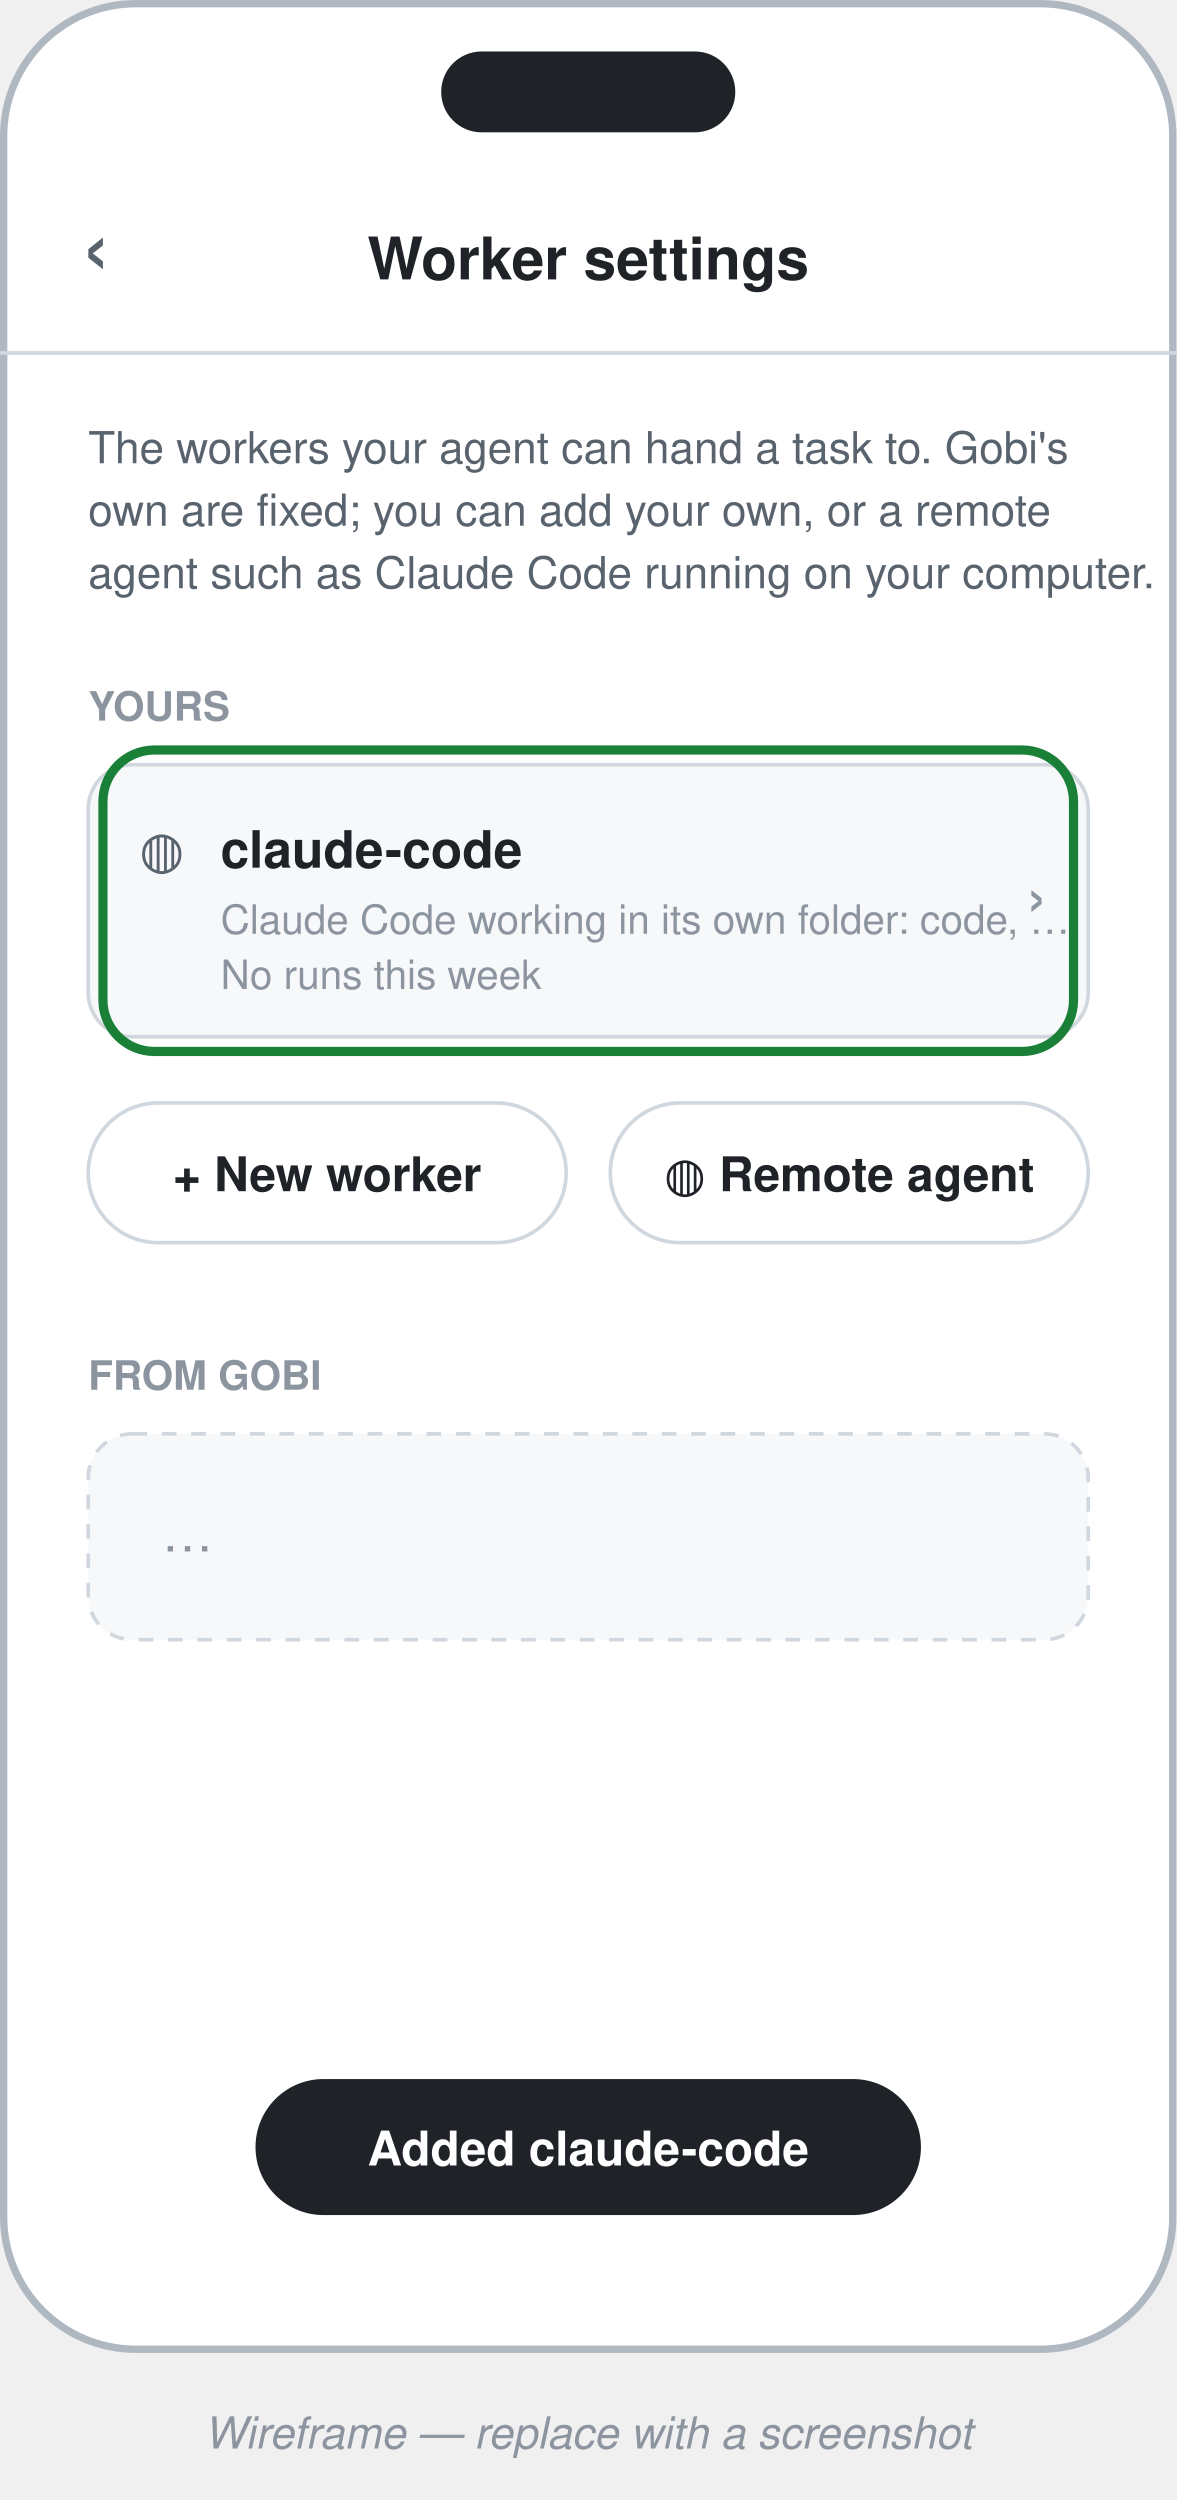
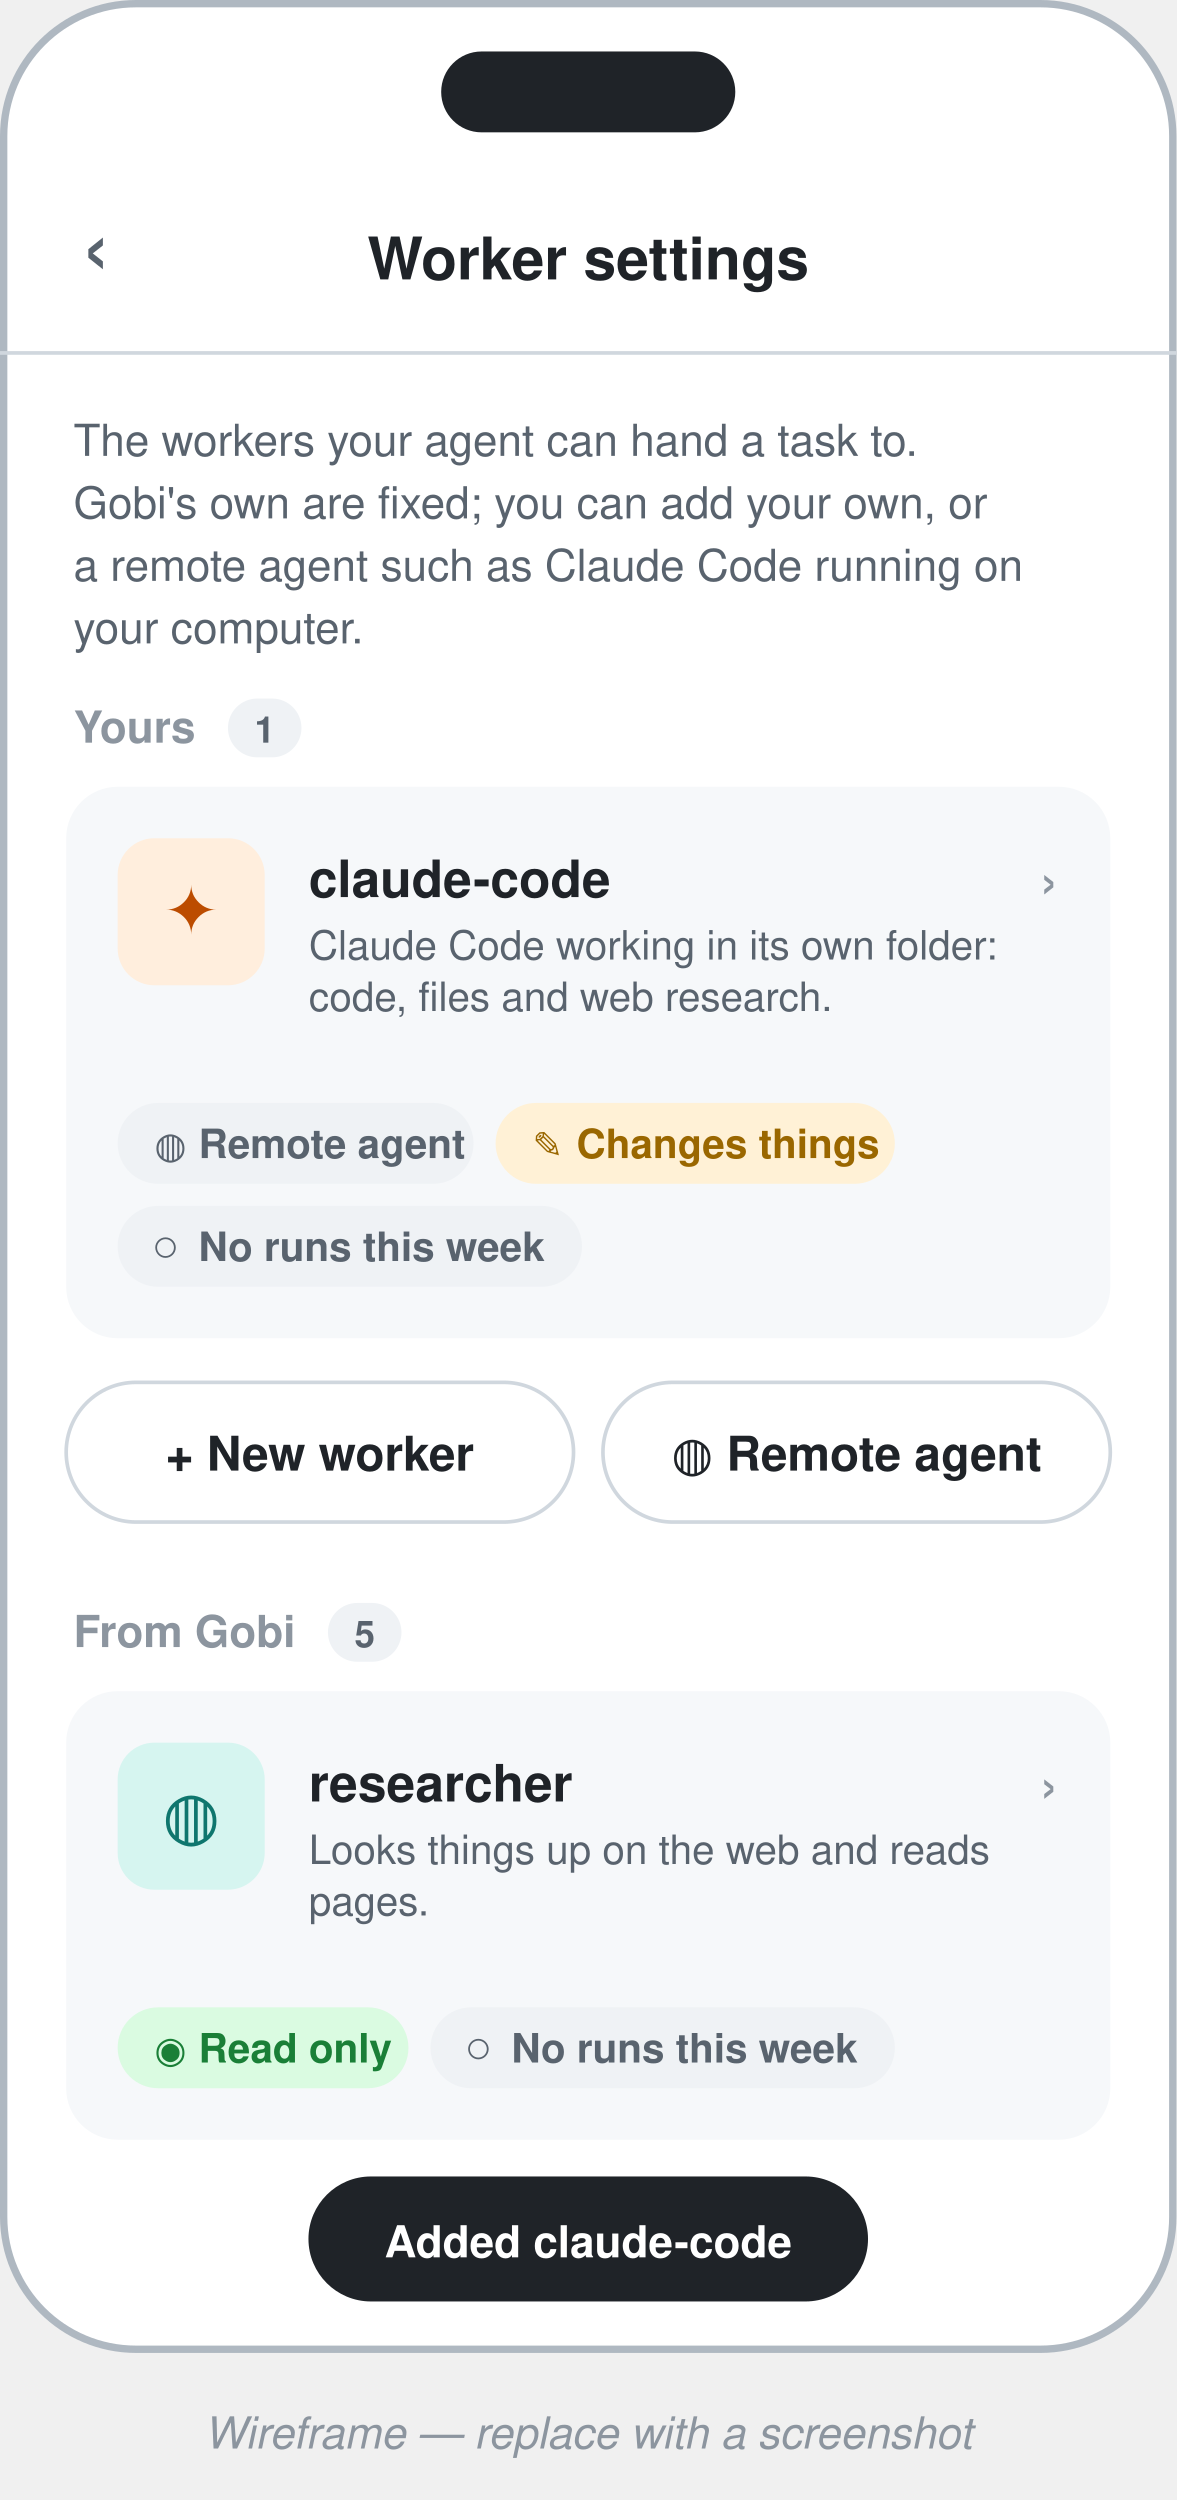
<svg xmlns="http://www.w3.org/2000/svg" width="320" height="680" viewBox="0 0 320 680" font-family="-apple-system, BlinkMacSystemFont, 'Segoe UI', Helvetica, Arial, sans-serif">
  <rect x="1" y="1" width="318" height="638" rx="36" fill="#ffffff" stroke="#afb8c1" stroke-width="2" />
  <rect x="120" y="14" width="80" height="22" rx="11" fill="#1f2328" stroke="none" stroke-width="1" />
  <line x1="0" y1="96" x2="320" y2="96" stroke="#d0d7de" />
  <text x="26" y="76" font-size="26" fill="#59636e" font-weight="400" text-anchor="middle">‹</text>
  <text x="160" y="76" font-size="16" fill="#1f2328" font-weight="600" text-anchor="middle">Worker settings</text>
-   <text x="24" y="126" font-size="12" fill="#59636e" font-weight="400" text-anchor="start">The workers your agent can hand a task to. Gobi's</text>
-   <text x="24" y="143" font-size="12" fill="#59636e" font-weight="400" text-anchor="start">own are fixed; you can add your own, or a remote</text>
-   <text x="24" y="160" font-size="12" fill="#59636e" font-weight="400" text-anchor="start">agent such as Claude Code running on your computer.</text>
-   <text x="24" y="196" font-size="11" fill="#8c959f" font-weight="600" text-anchor="start">YOURS</text>
-   <rect x="24" y="208" width="272" height="74" rx="12" fill="#f6f8fa" stroke="#d0d7de" stroke-width="1" />
-   <text x="44" y="236" font-size="14" fill="#59636e" font-weight="400" text-anchor="middle">◍</text>
-   <text x="60" y="236" font-size="14" fill="#1f2328" font-weight="600" text-anchor="start">claude-code</text>
-   <text x="60" y="254" font-size="11" fill="#8c959f" font-weight="400" text-anchor="start">Claude Code working in its own folder: code, …</text>
-   <text x="60" y="269" font-size="11" fill="#8c959f" font-weight="400" text-anchor="start">No runs this week</text>
-   <text x="282" y="250" font-size="18" fill="#8c959f" font-weight="400" text-anchor="middle">›</text>
-   <rect x="28" y="204" width="264" height="82" rx="14" fill="none" stroke="#1a7f37" stroke-width="2.5" />
-   <rect x="24" y="300" width="130" height="38" rx="19" fill="#ffffff" stroke="#d0d7de" stroke-width="1" />
-   <text x="89.0" y="324" font-size="13" fill="#1f2328" font-weight="600" text-anchor="middle">+  New worker</text>
-   <rect x="166" y="300" width="130" height="38" rx="19" fill="#ffffff" stroke="#d0d7de" stroke-width="1" />
-   <text x="231.0" y="324" font-size="13" fill="#1f2328" font-weight="600" text-anchor="middle">◍  Remote agent</text>
-   <text x="24" y="378" font-size="11" fill="#8c959f" font-weight="600" text-anchor="start">FROM GOBI</text>
-   <rect x="24" y="390" width="272" height="56" rx="12" fill="#f6f8fa" stroke="#d0d7de" stroke-width="1" stroke-dasharray="4 4" />
-   <text x="44" y="422" font-size="14" fill="#8c959f" font-weight="400" text-anchor="start">…</text>
-   <rect x="70" y="566" width="180" height="36" rx="18" fill="#1f2328" stroke="#1f2328" stroke-width="1" />
-   <text x="160" y="589" font-size="13" fill="#fff" font-weight="600" text-anchor="middle">Added claude-code</text>
+   <text x="20" y="124" font-size="12" fill="#59636e" font-weight="400" text-anchor="start">The workers your agent can hand a task to.</text>
+   <text x="20" y="141" font-size="12" fill="#59636e" font-weight="400" text-anchor="start">Gobi's own are fixed; you can add your own, or</text>
+   <text x="20" y="158" font-size="12" fill="#59636e" font-weight="400" text-anchor="start">a remote agent such as Claude Code running on</text>
+   <text x="20" y="175" font-size="12" fill="#59636e" font-weight="400" text-anchor="start">your computer.</text>
+   <text x="20" y="202" font-size="12" fill="#8c959f" font-weight="600" text-anchor="start">Yours</text>
+   <rect x="62.0" y="190" width="20" height="16" rx="8" fill="#eff2f5" stroke="none" stroke-width="1" />
+   <text x="72.0" y="202" font-size="10" fill="#59636e" font-weight="600" text-anchor="middle">1</text>
+   <rect x="18" y="214" width="284" height="150" rx="14" fill="#f6f8fa" stroke="none" stroke-width="1" />
+   <rect x="32" y="228" width="40" height="40" rx="10" fill="#ffeedd" stroke="none" stroke-width="1" />
+   <text x="52.0" y="254.0" font-size="18" fill="#bc4c00" font-weight="600" text-anchor="middle">✦</text>
+   <text x="84" y="244" font-size="14" fill="#1f2328" font-weight="600" text-anchor="start">claude-code</text>
+   <text x="84" y="261" font-size="11" fill="#59636e" font-weight="400" text-anchor="start">Claude Code working in its own folder:</text>
+   <text x="84" y="275" font-size="11" fill="#59636e" font-weight="400" text-anchor="start">code, files and web research.</text>
+   <text x="288" y="245" font-size="16" fill="#8c959f" font-weight="400" text-anchor="end">›</text>
+   <rect x="32" y="300" width="96.8" height="22" rx="11" fill="#eff2f5" stroke="none" stroke-width="1" />
+   <text x="42" y="315" font-size="10" fill="#59636e" font-weight="700" text-anchor="start">◍</text>
+   <text x="54" y="315" font-size="11" fill="#59636e" font-weight="600" text-anchor="start">Remote agent</text>
+   <rect x="134.8" y="300" width="108.6" height="22" rx="11" fill="#fff1d6" stroke="none" stroke-width="1" />
+   <text x="144.8" y="315" font-size="10" fill="#9a6700" font-weight="700" text-anchor="start">✎</text>
+   <text x="156.8" y="315" font-size="11" fill="#9a6700" font-weight="600" text-anchor="start">Changes things</text>
+   <rect x="32" y="328" width="126.3" height="22" rx="11" fill="#eff2f5" stroke="none" stroke-width="1" />
+   <text x="42" y="343" font-size="10" fill="#59636e" font-weight="700" text-anchor="start">○</text>
+   <text x="54" y="343" font-size="11" fill="#59636e" font-weight="600" text-anchor="start">No runs this week</text>
+   <rect x="18" y="376" width="138.0" height="38" rx="19" fill="#ffffff" stroke="#d0d7de" stroke-width="1" />
+   <text x="87.0" y="400" font-size="13" fill="#1f2328" font-weight="600" text-anchor="middle">+  New worker</text>
+   <rect x="164.0" y="376" width="138.0" height="38" rx="19" fill="#ffffff" stroke="#d0d7de" stroke-width="1" />
+   <text x="233.0" y="400" font-size="13" fill="#1f2328" font-weight="600" text-anchor="middle">◍  Remote agent</text>
+   <text x="20" y="448" font-size="12" fill="#8c959f" font-weight="600" text-anchor="start">From Gobi</text>
+   <rect x="89.2" y="436" width="20" height="16" rx="8" fill="#eff2f5" stroke="none" stroke-width="1" />
+   <text x="99.2" y="448" font-size="10" fill="#59636e" font-weight="600" text-anchor="middle">5</text>
+   <rect x="18" y="460" width="284" height="122" rx="14" fill="#f6f8fa" stroke="none" stroke-width="1" />
+   <rect x="32" y="474" width="40" height="40" rx="10" fill="#d6f5f0" stroke="none" stroke-width="1" />
+   <text x="52.0" y="500.0" font-size="18" fill="#0f766e" font-weight="600" text-anchor="middle">◍</text>
+   <text x="84" y="490" font-size="14" fill="#1f2328" font-weight="600" text-anchor="start">researcher</text>
+   <text x="84" y="507" font-size="11" fill="#59636e" font-weight="400" text-anchor="start">Looks things up on the web and reads</text>
+   <text x="84" y="521" font-size="11" fill="#59636e" font-weight="400" text-anchor="start">pages.</text>
+   <text x="288" y="491" font-size="16" fill="#8c959f" font-weight="400" text-anchor="end">›</text>
+   <rect x="32" y="546" width="79.1" height="22" rx="11" fill="#dafbe1" stroke="none" stroke-width="1" />
+   <text x="42" y="561" font-size="10" fill="#1a7f37" font-weight="700" text-anchor="start">◉</text>
+   <text x="54" y="561" font-size="11" fill="#1a7f37" font-weight="600" text-anchor="start">Read only</text>
+   <rect x="117.1" y="546" width="126.3" height="22" rx="11" fill="#eff2f5" stroke="none" stroke-width="1" />
+   <text x="127.1" y="561" font-size="10" fill="#59636e" font-weight="700" text-anchor="start">○</text>
+   <text x="139.1" y="561" font-size="11" fill="#59636e" font-weight="600" text-anchor="start">No runs this week</text>
+   <rect x="83.9" y="592" width="152.2" height="34" rx="17" fill="#1f2328" stroke="none" stroke-width="1" />
+   <text x="160" y="614" font-size="12" fill="#fff" font-weight="600" text-anchor="middle">Added claude-code</text>
  <text x="160.0" y="666" font-size="12" fill="#8c959f" font-weight="400" text-anchor="middle" font-style="italic">Wireframe — replace with a screenshot</text>
</svg>
